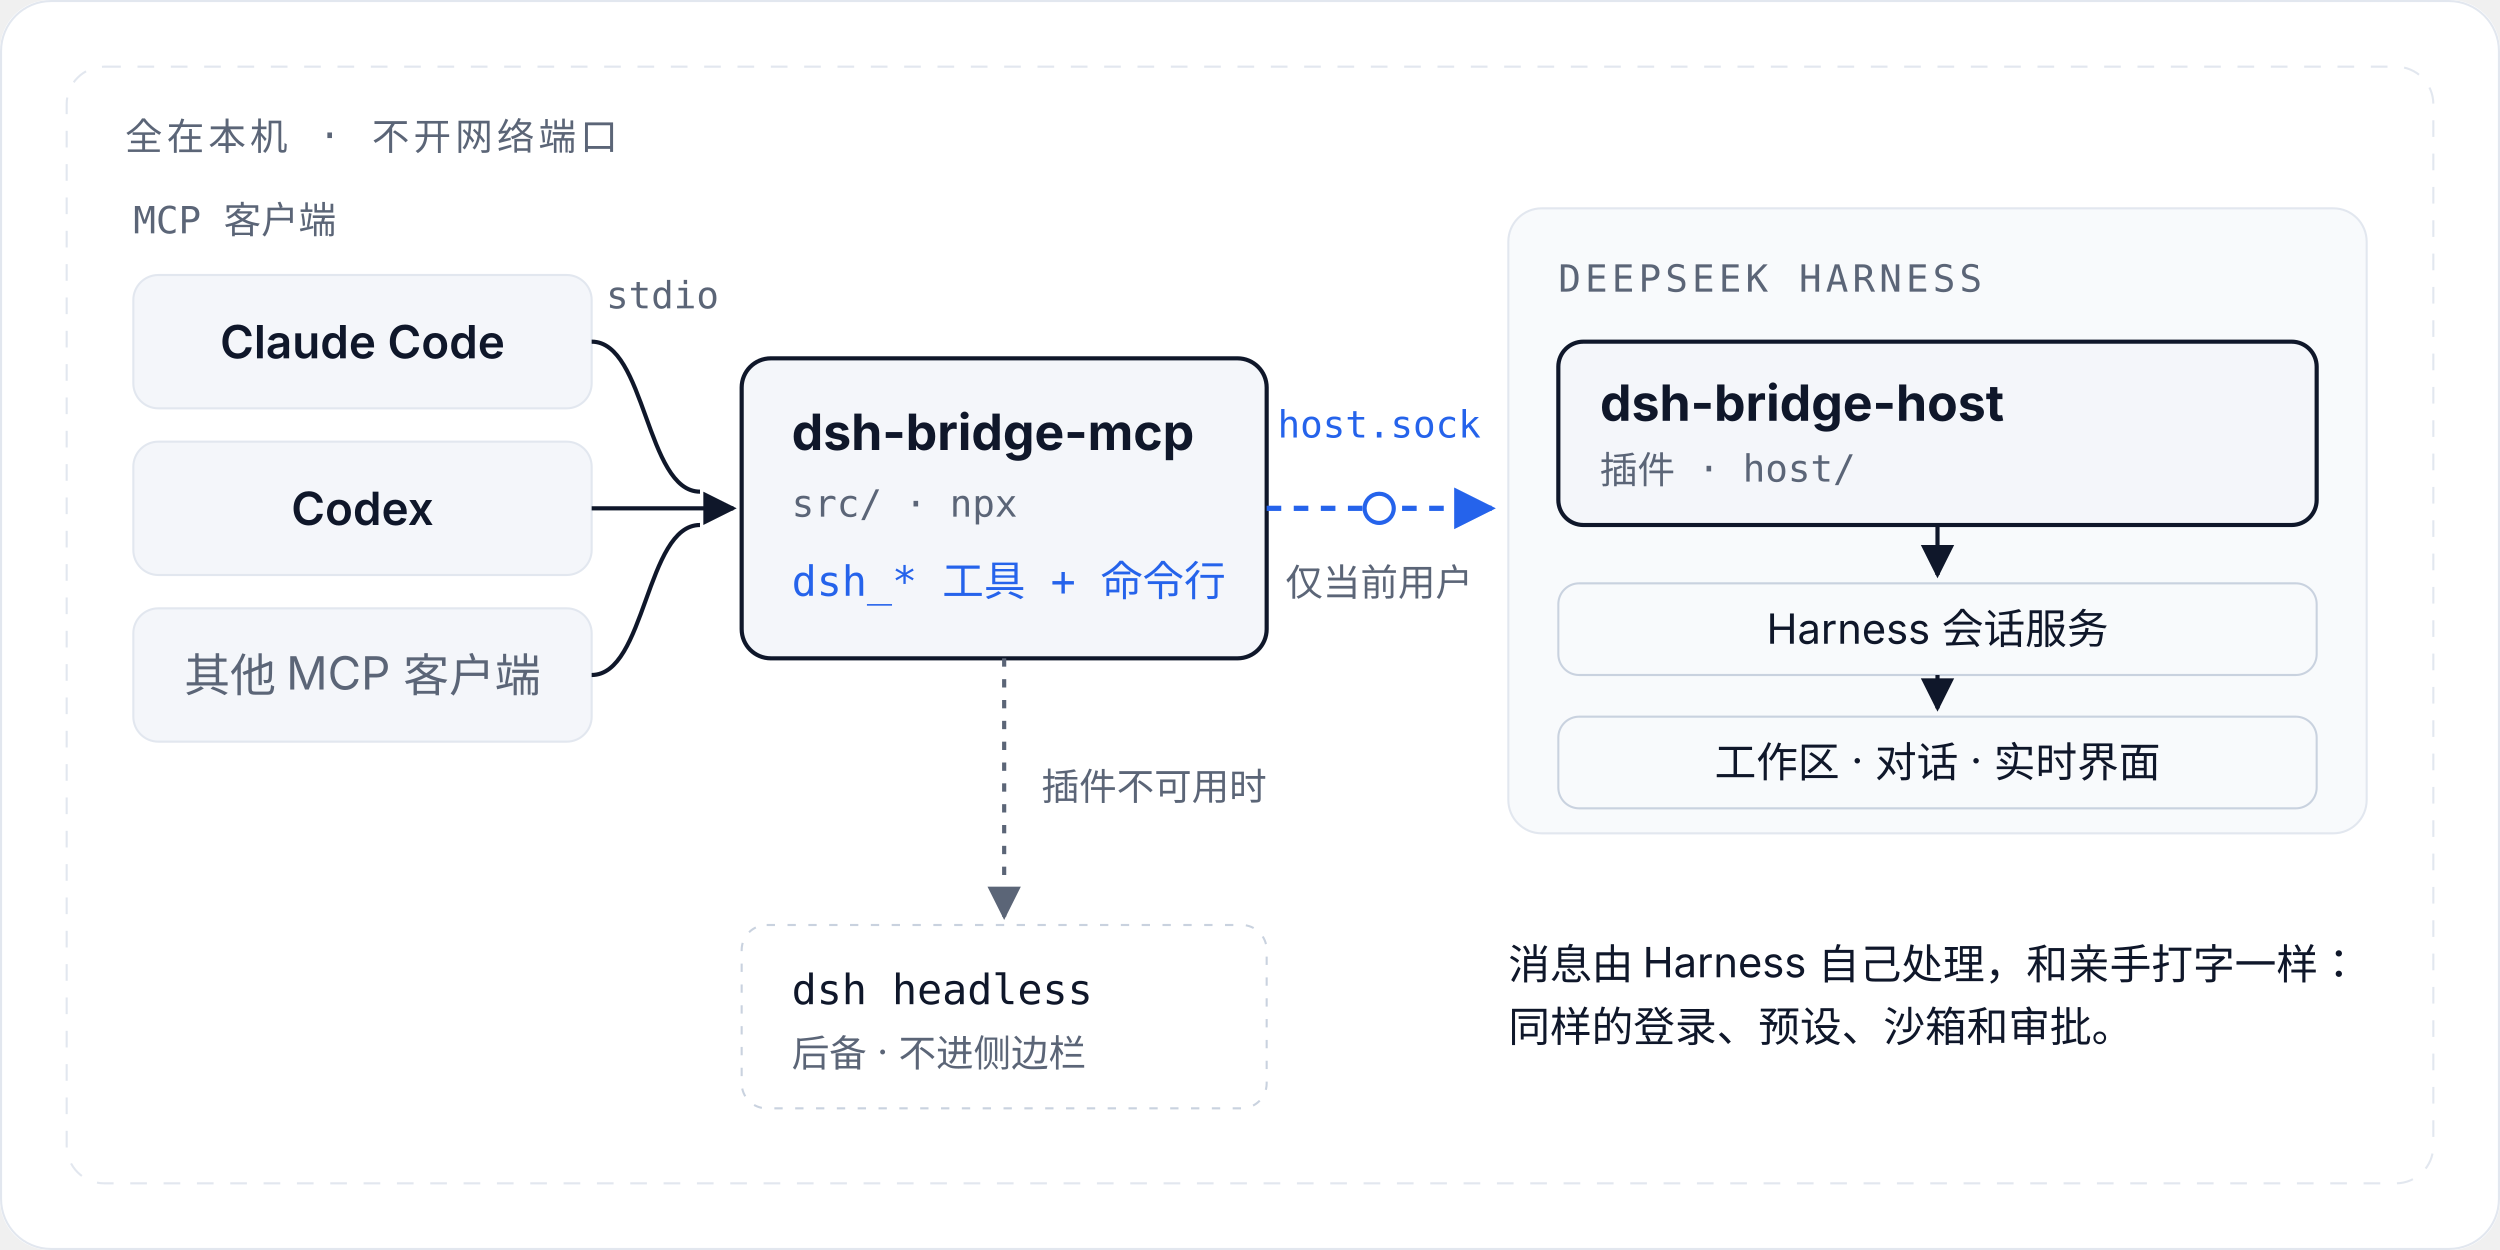
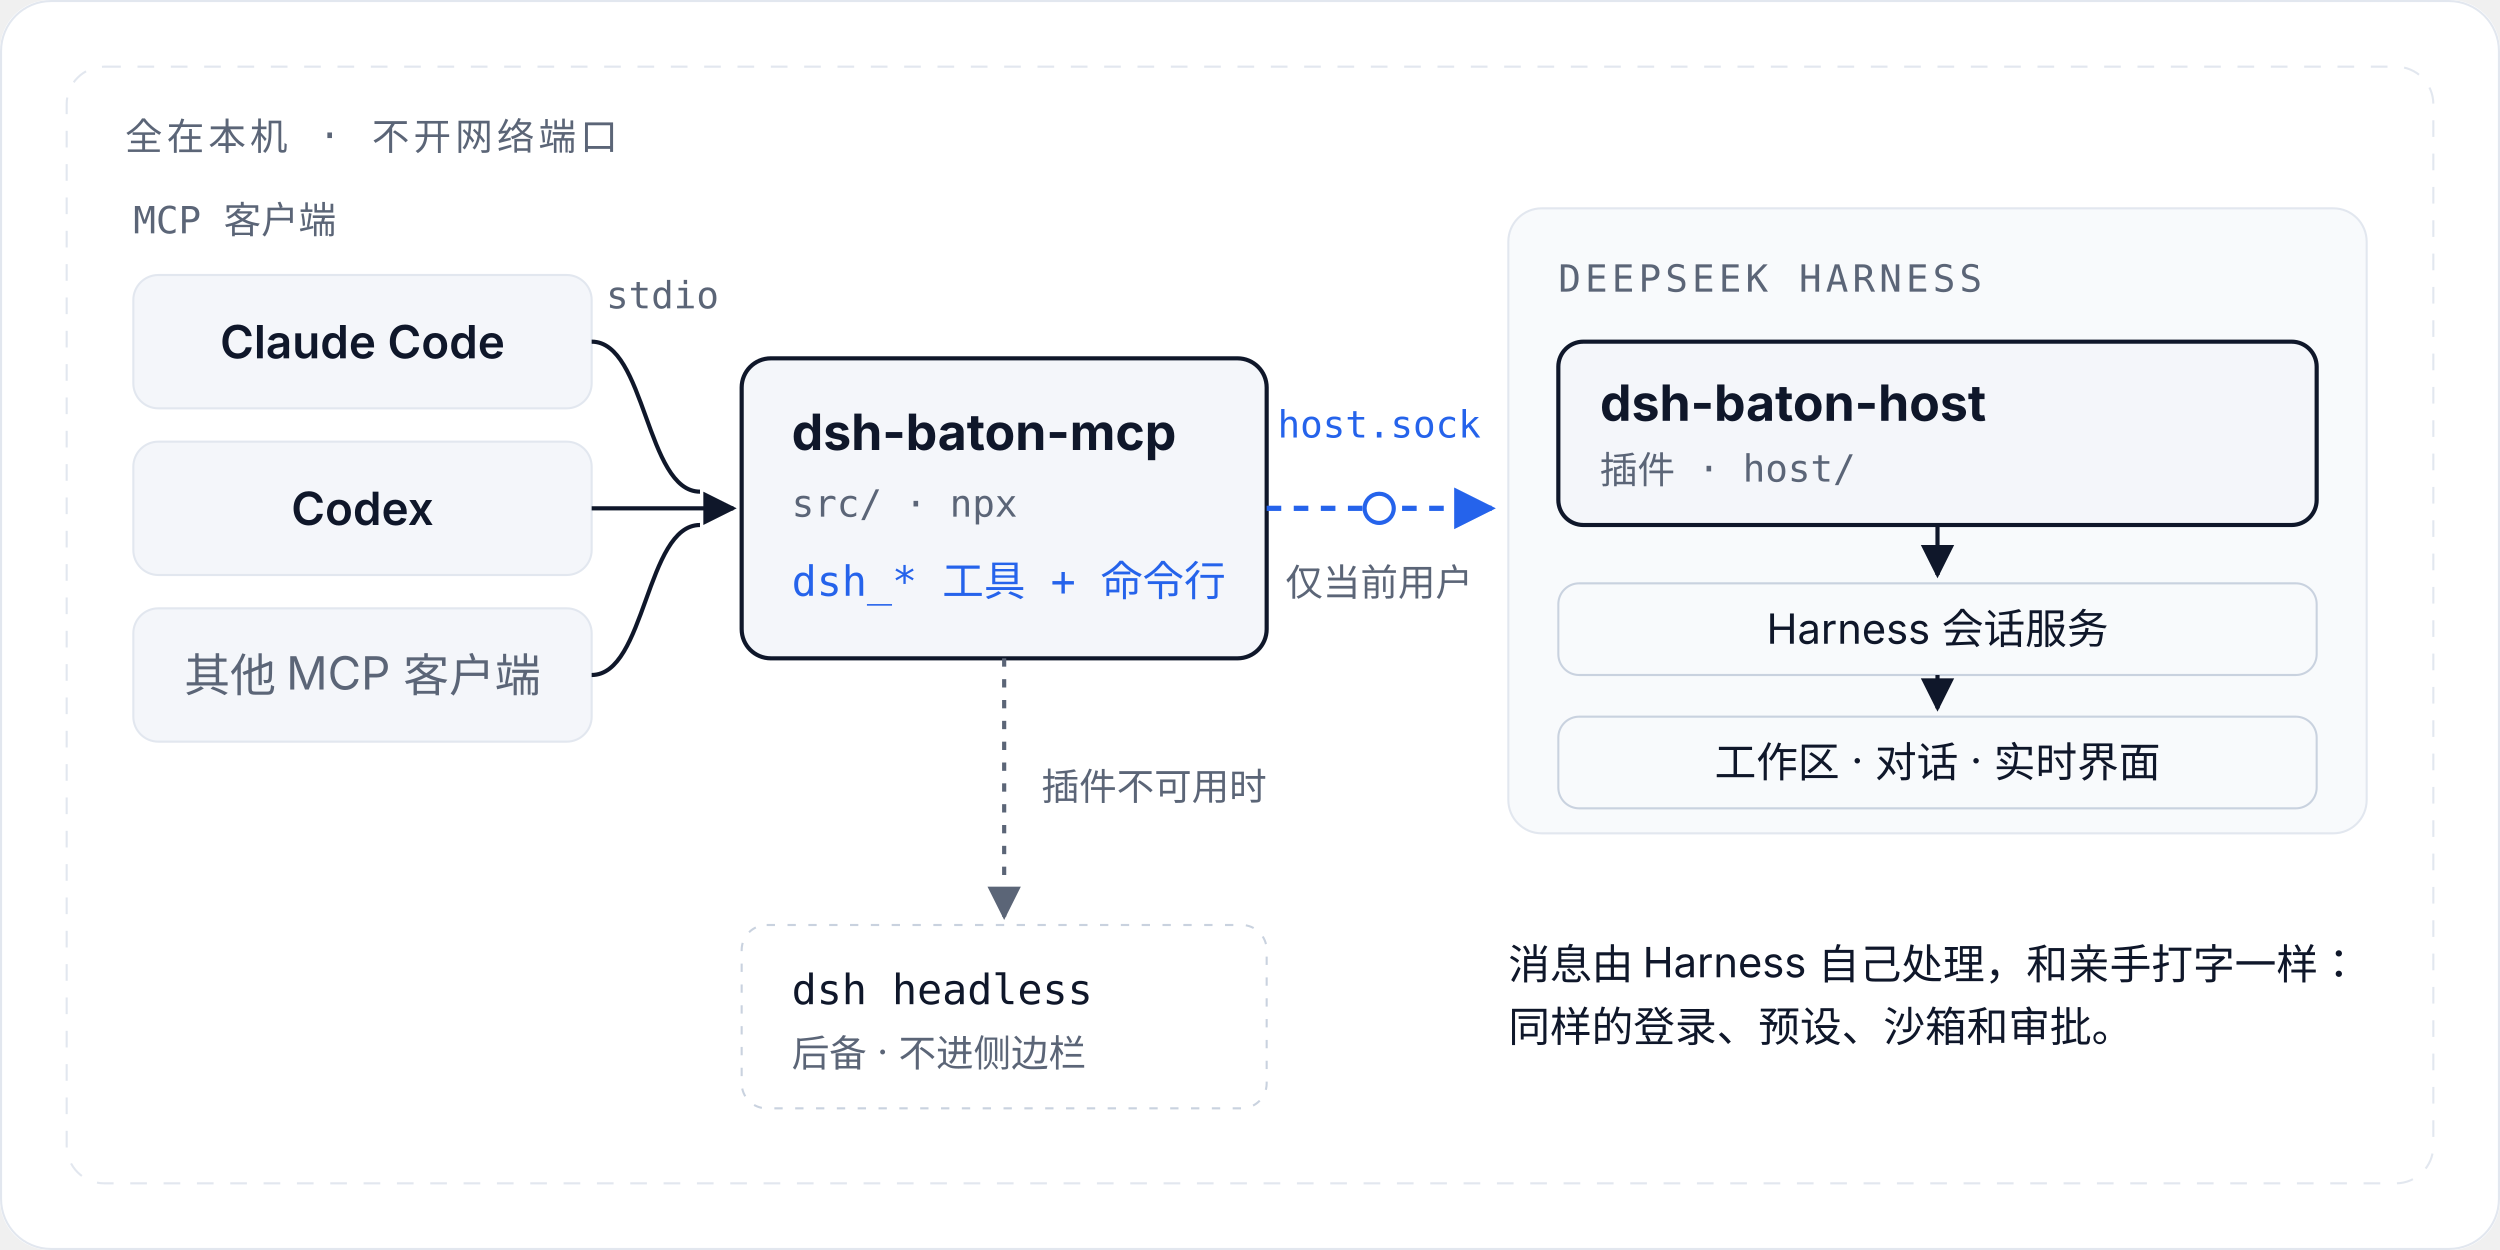
<svg xmlns="http://www.w3.org/2000/svg" width="1200" height="600" viewBox="0 0 1200 600" role="img" aria-labelledby="title desc">
  <style>
    .sans { font-family: "Microsoft YaHei", "PingFang SC", -apple-system, BlinkMacSystemFont, "Segoe UI", "PingFang SC", "Microsoft YaHei", sans-serif; }
    .mono { font-family: ui-monospace, SFMono-Regular, Menlo, Consolas, "Microsoft YaHei", "PingFang SC", monospace; }
  </style>
  <defs>
    <marker id="arrow" viewBox="0 0 10 10" refX="9" refY="5" markerWidth="8" markerHeight="8" orient="auto">
      <path d="M0 0 L10 5 L0 10 z" fill="#0F172A" />
    </marker>
    <marker id="arrow-accent" viewBox="0 0 10 10" refX="9" refY="5" markerWidth="8" markerHeight="8" orient="auto">
      <path d="M0 0 L10 5 L0 10 z" fill="#2563EB" />
    </marker>
    <marker id="arrow-muted" viewBox="0 0 10 10" refX="9" refY="5" markerWidth="8" markerHeight="8" orient="auto">
      <path d="M0 0 L10 5 L0 10 z" fill="#5B6577" />
    </marker>
  </defs>
  <rect width="1200" height="600" rx="24" fill="#FFFFFF" />
  <rect x="0.5" y="0.5" width="1199" height="599" rx="24" fill="none" stroke="#E2E7EF" />
  <rect x="32" y="32" width="1136" height="536" rx="18" fill="none" stroke="#E2E7EF" stroke-dasharray="8 8" />
  <text x="60" y="72" class="mono" font-size="18" letter-spacing="2" fill="#5B6577">全在本机 · 不开网络端口</text>
  <g id="clients" transform="translate(64 112)">
    <text x="0" y="0" class="mono" font-size="18" fill="#5B6577">MCP 客户端</text>
    <rect x="0" y="20" width="220" height="64" rx="12" fill="#F4F6FA" stroke="#E2E7EF" />
    <text x="110" y="60" text-anchor="middle" class="sans" font-size="22" font-weight="600" fill="#0F172A">Claude Code</text>
    <rect x="0" y="100" width="220" height="64" rx="12" fill="#F4F6FA" stroke="#E2E7EF" />
    <text x="110" y="140" text-anchor="middle" class="sans" font-size="22" font-weight="600" fill="#0F172A">Codex</text>
    <rect x="0" y="180" width="220" height="64" rx="12" fill="#F4F6FA" stroke="#E2E7EF" />
    <text x="110" y="220" text-anchor="middle" class="sans" font-size="22" fill="#5B6577">其他 MCP 客户端</text>
  </g>
  <path d="M284 164 C 310 164, 310 236, 336 236" fill="none" stroke="#0F172A" stroke-width="2" />
  <path d="M284 244 L 336 244" fill="none" stroke="#0F172A" stroke-width="2" />
  <path d="M284 324 C 310 324, 310 252, 336 252" fill="none" stroke="#0F172A" stroke-width="2" />
  <path d="M336 244 L 352 244" fill="none" stroke="#0F172A" stroke-width="2" marker-end="url(#arrow)" />
  <text x="318" y="148" text-anchor="middle" class="mono" font-size="18" fill="#5B6577">stdio</text>
  <g id="mcp" transform="translate(356 172)">
    <rect x="0" y="0" width="252" height="144" rx="14" fill="#F4F6FA" stroke="#0F172A" stroke-width="2" />
-     <text x="24" y="44" class="sans" font-size="24" font-weight="700" fill="#0F172A">dsh-bridge-mcp</text>
+     <text x="24" y="44" class="sans" font-size="24" font-weight="700" fill="#0F172A">dsh-baton-mcp</text>
    <text x="24" y="76" class="mono" font-size="18" fill="#5B6577">src/ · npx</text>
    <text x="24" y="114" class="mono" font-size="20" fill="#2563EB">dsh_* 工具 + 命令行</text>
  </g>
  <path d="M608 244 L 716 244" fill="none" stroke="#2563EB" stroke-width="2.5" stroke-dasharray="7 6" marker-end="url(#arrow-accent)" />
  <circle cx="662" cy="244" r="7" fill="#FFFFFF" stroke="#2563EB" stroke-width="2" />
  <text x="662" y="210" text-anchor="middle" class="mono" font-size="18" fill="#2563EB">host.sock</text>
  <text x="662" y="286" text-anchor="middle" class="mono" font-size="18" fill="#5B6577">仅当前用户</text>
  <g id="harness" transform="translate(724 100)">
    <rect x="0" y="0" width="412" height="300" rx="16" fill="#F8FAFC" stroke="#E2E7EF" />
    <text x="24" y="40" class="mono" font-size="18" letter-spacing="2" fill="#5B6577">DEEPSEEK HARNESS</text>
    <rect x="24" y="64" width="364" height="88" rx="12" fill="#F4F6FA" stroke="#0F172A" stroke-width="2" />
-     <text x="44" y="102" class="sans" font-size="24" font-weight="700" fill="#0F172A">dsh-bridge-host</text>
+     <text x="44" y="102" class="sans" font-size="24" font-weight="700" fill="#0F172A">dsh-baton-host</text>
    <text x="44" y="132" class="mono" font-size="18" fill="#5B6577">插件 · host/</text>
    <path d="M206 152 L 206 176" stroke="#0F172A" stroke-width="2" marker-end="url(#arrow)" />
    <rect x="24" y="180" width="364" height="44" rx="10" fill="none" stroke="#C9D2DF" />
    <text x="206" y="209" text-anchor="middle" class="sans" font-size="20" fill="#0F172A">Harness 会话服务</text>
    <path d="M206 224 L 206 240" stroke="#0F172A" stroke-width="2" marker-end="url(#arrow)" />
    <rect x="24" y="244" width="364" height="44" rx="10" fill="none" stroke="#C9D2DF" />
    <text x="206" y="273" text-anchor="middle" class="sans" font-size="20" fill="#0F172A">工作区 · 对话 · 实时界面</text>
  </g>
  <path d="M482 316 L 482 440" fill="none" stroke="#5B6577" stroke-width="2" stroke-dasharray="4 6" marker-end="url(#arrow-muted)" />
  <text x="500" y="384" class="mono" font-size="18" fill="#5B6577">插件不可用时</text>
  <g id="headless" transform="translate(356 444)">
    <rect x="0" y="0" width="252" height="88" rx="12" fill="none" stroke="#C9D2DF" stroke-dasharray="4 6" />
    <text x="24" y="38" class="mono" font-size="20" fill="#0F172A">dsh headless</text>
    <text x="24" y="68" class="sans" font-size="18" fill="#5B6577">后备 · 不进侧边栏</text>
  </g>
  <text x="724" y="470" class="sans" font-size="20" fill="#0F172A">消息由 Harness 自己处理，和亲手打字一样：</text>
  <text x="724" y="500" class="sans" font-size="20" fill="#0F172A">同样的登录、预设、沙箱和审批。</text>
</svg>
